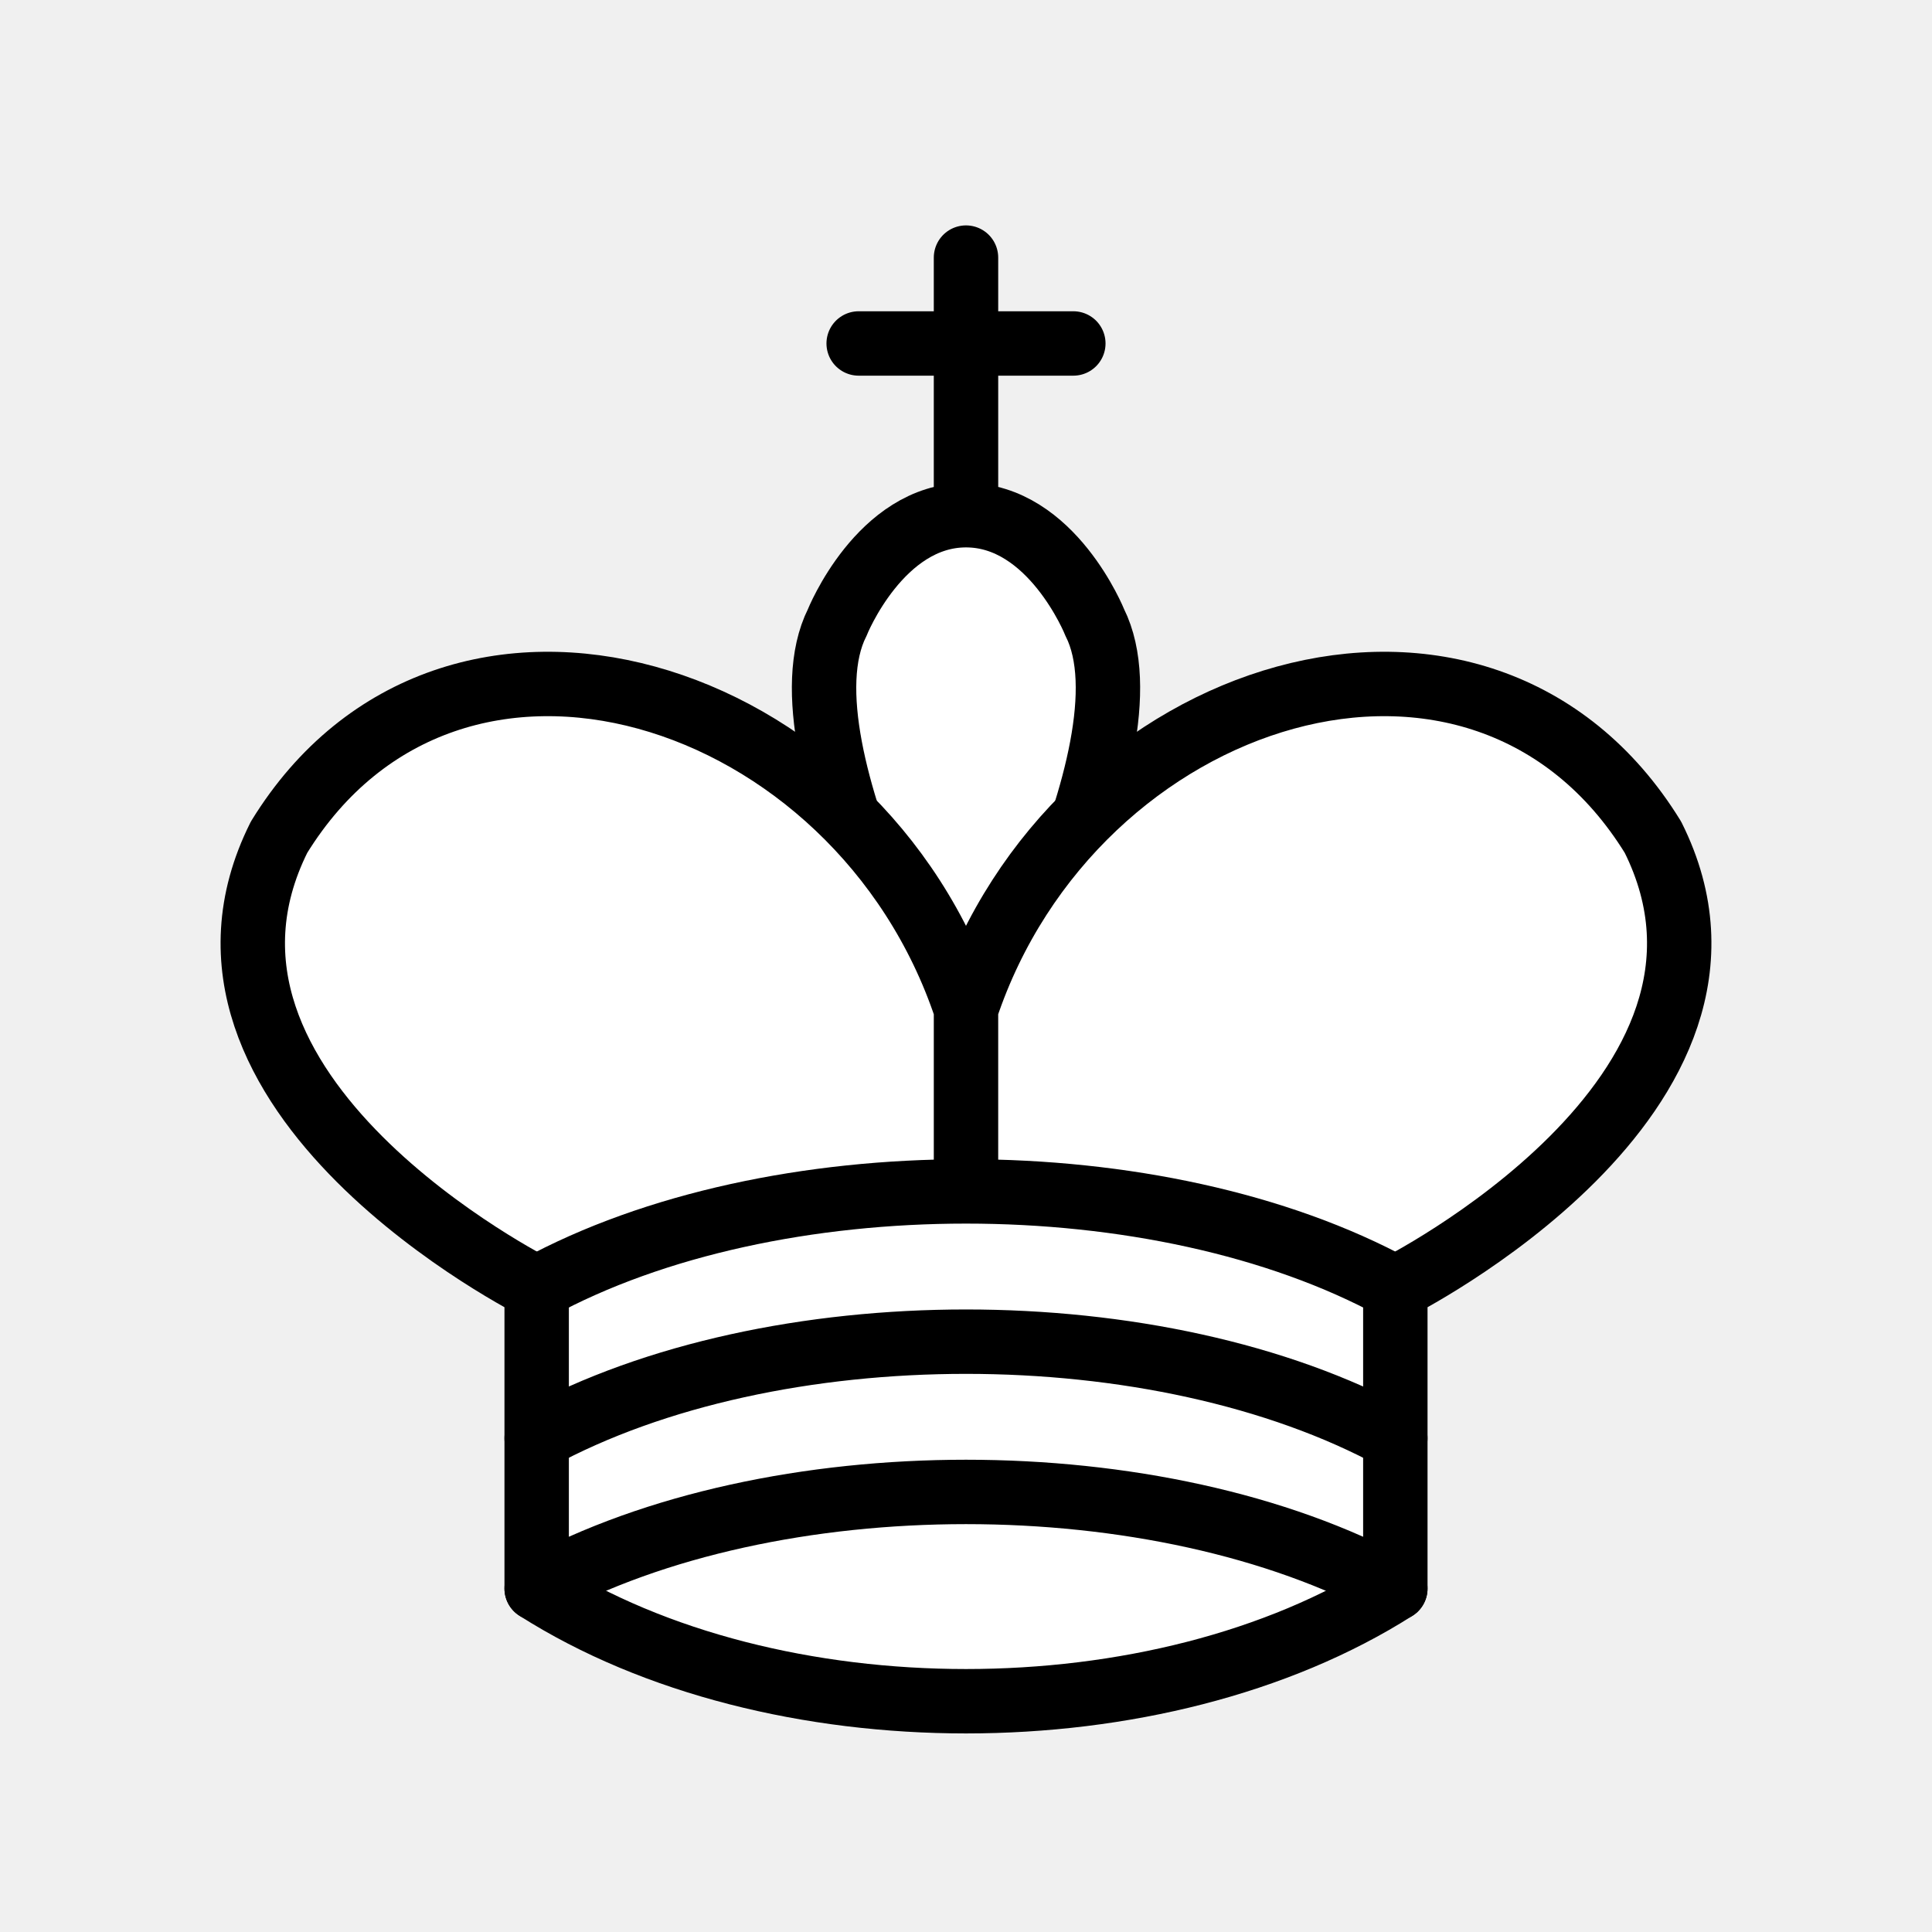
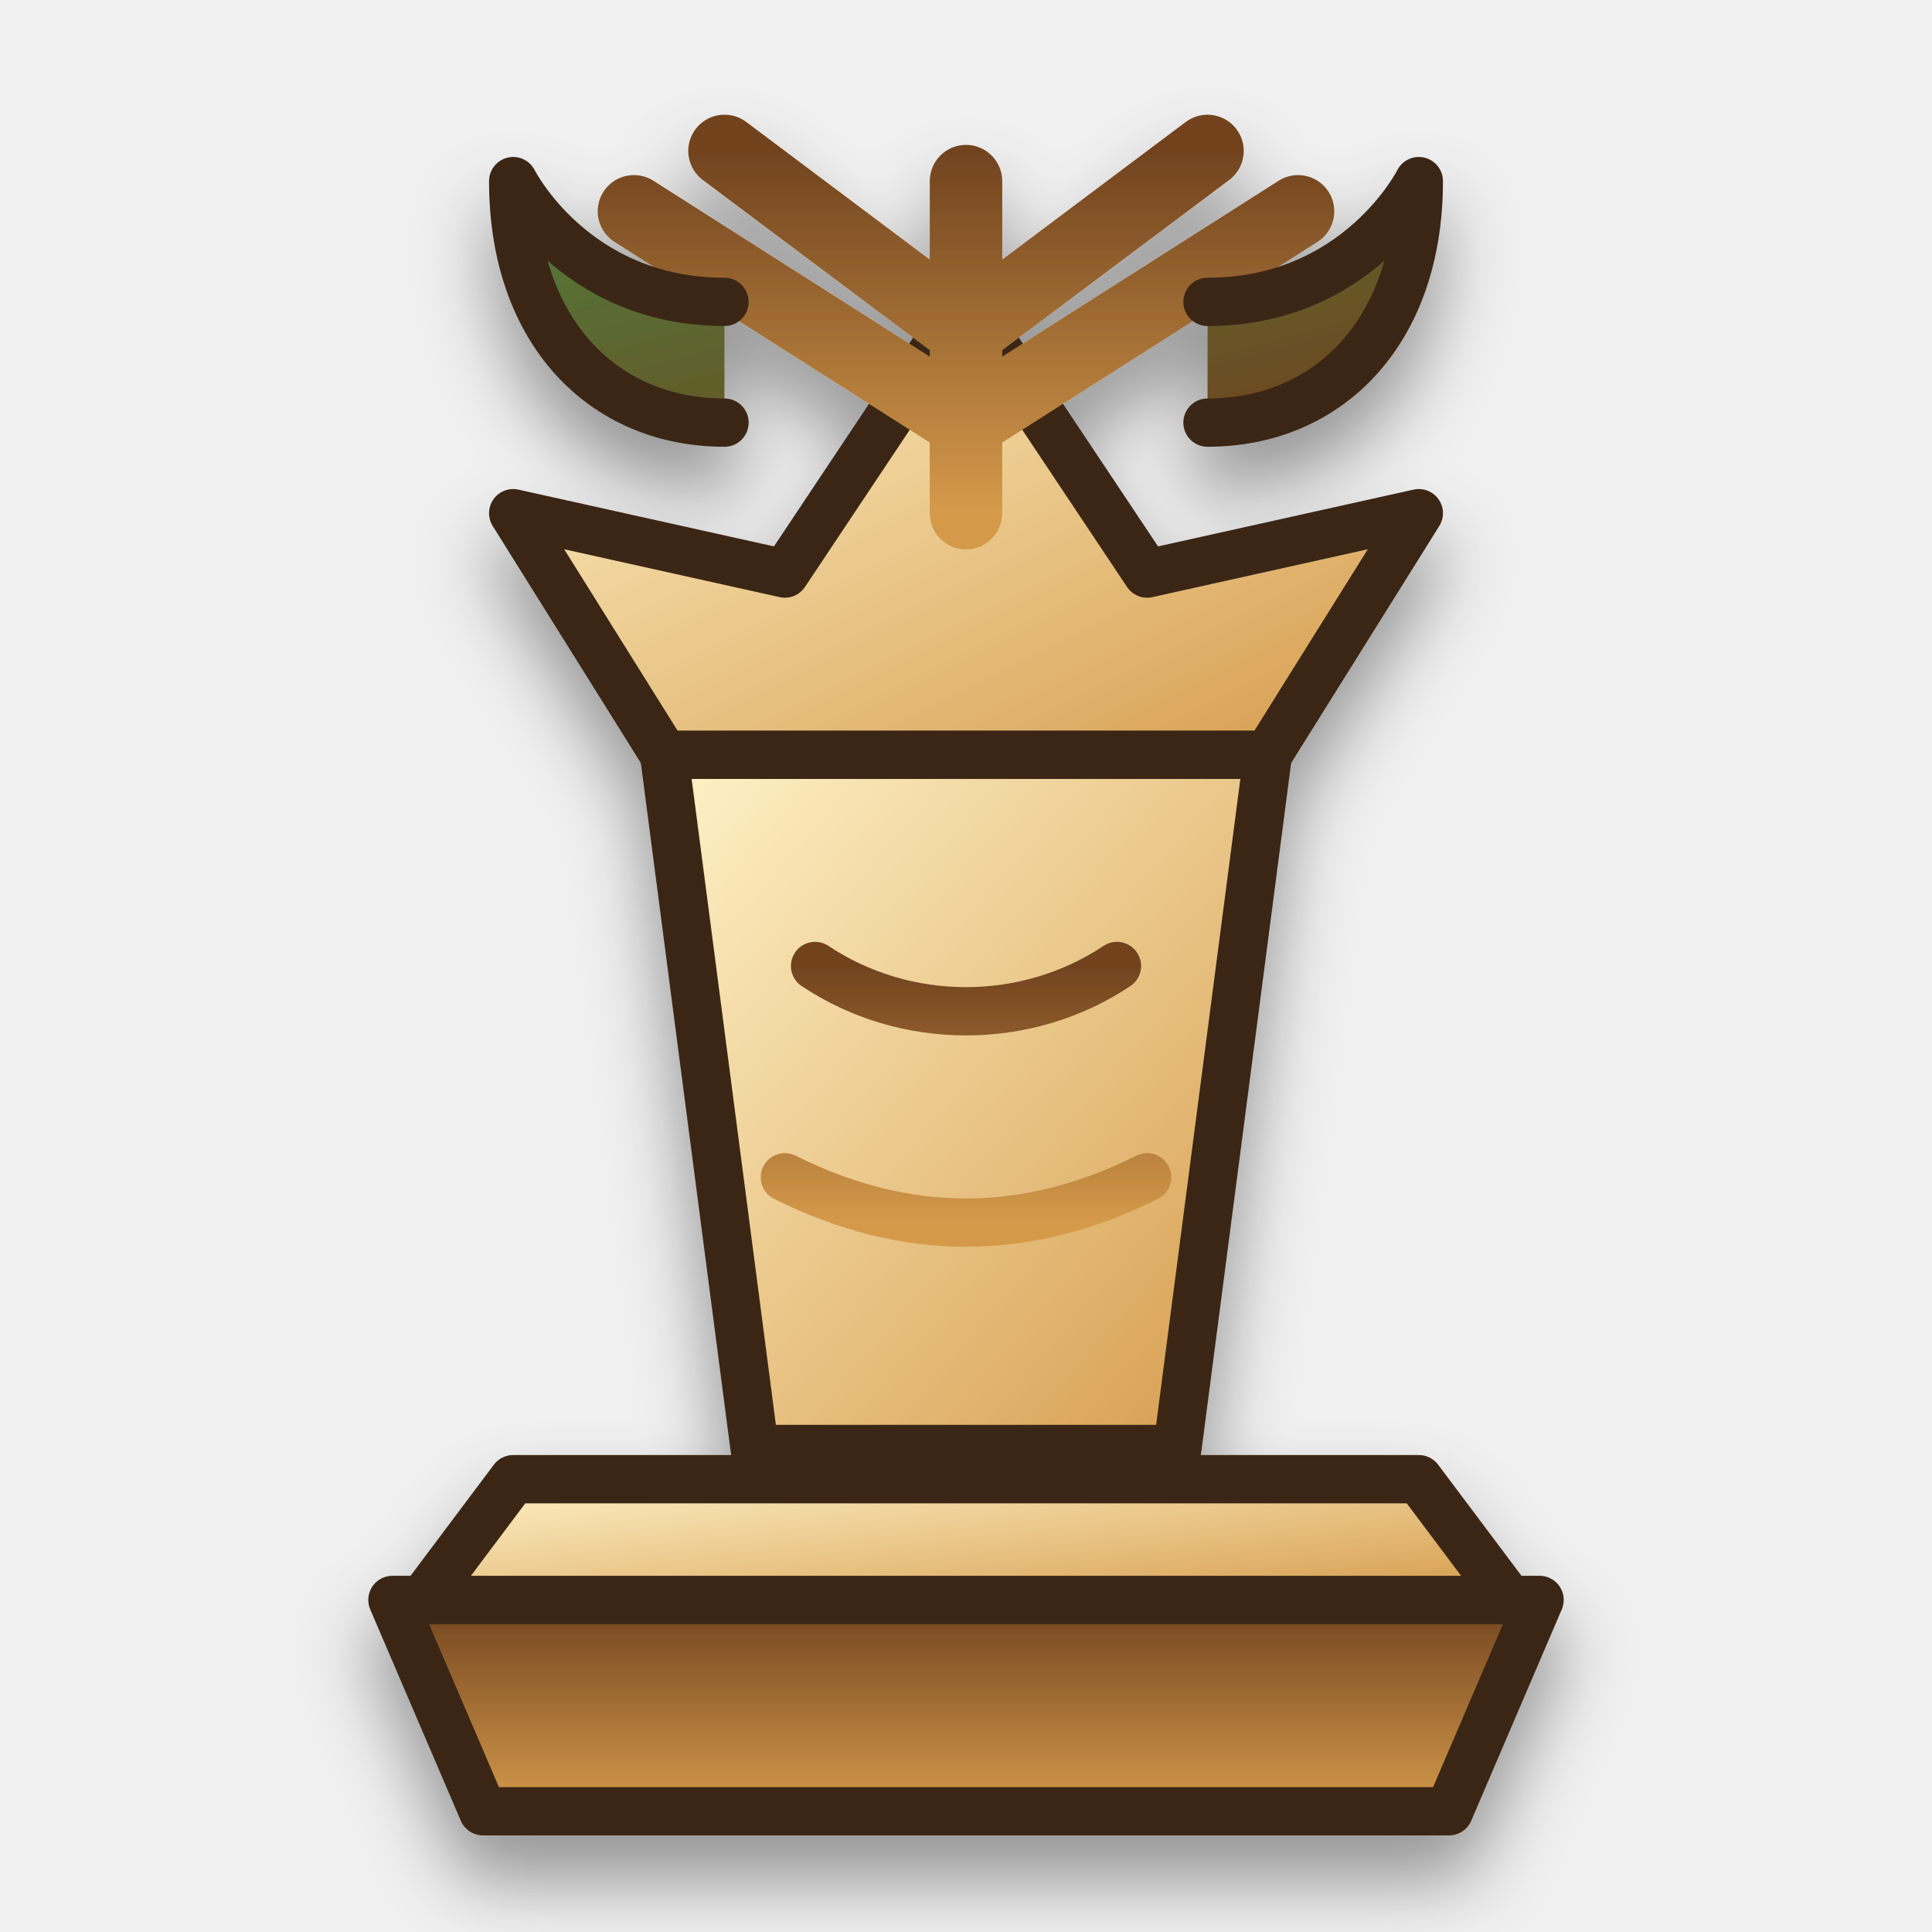
- <svg xmlns="http://www.w3.org/2000/svg" width="45" height="45">
-   <g fill="none" fill-rule="evenodd" stroke="#000" stroke-linecap="round" stroke-linejoin="round" stroke-width="1.5">
-     <path stroke-linejoin="miter" d="M22.5 11.63V6M20 8h5" />
-     <path fill="#fff" stroke-linecap="butt" stroke-linejoin="miter" d="M22.5 25s4.5-7.5 3-10.5c0 0-1-2.5-3-2.5s-3 2.5-3 2.5c-1.5 3 3 10.5 3 10.5" />
-     <path fill="#fff" d="M12.5 37c5.5 3.5 14.5 3.5 20 0v-7s9-4.5 6-10.5c-4-6.5-13.5-3.5-16 4V27v-3.5c-2.5-7.5-12-10.5-16-4-3 6 6 10.5 6 10.5v7" />
-     <path d="M12.5 30c5.5-3 14.5-3 20 0m-20 3.5c5.5-3 14.5-3 20 0m-20 3.5c5.5-3 14.5-3 20 0" />
+ <svg xmlns="http://www.w3.org/2000/svg" width="45" height="45" viewBox="0 0 64 64">
+   <defs>
+     <linearGradient id="body" x1="0" y1="0" x2="1" y2="1">
+       <stop offset="0" stop-color="#fff3c9" />
+       <stop offset="1" stop-color="#d59a4a" />
+     </linearGradient>
+     <linearGradient id="edge" x1="0" y1="0" x2="0" y2="1">
+       <stop offset="0" stop-color="#71431f" />
+       <stop offset="1" stop-color="#d59a4a" />
+     </linearGradient>
+     <linearGradient id="accent" x1="0" y1="0" x2="1" y2="1">
+       <stop offset="0" stop-color="#4f7d3a" />
+       <stop offset="1" stop-color="#71431f" />
+     </linearGradient>
+     <filter id="shadow" x="-30%" y="-20%" width="160%" height="160%">
+       <feDropShadow dx="0" dy="1.5" stdDeviation="1.2" flood-color="#000" flood-opacity=".38" />
+     </filter>
+   </defs>
+   <g filter="url(#shadow)" stroke="#3a2817" stroke-width="1.6" stroke-linecap="round" stroke-linejoin="round">
+     <path d="M13 53h38l-3 7H16z" fill="url(#edge)" />
+     <path d="M17 49h30l3 4H14z" fill="url(#body)" />
+     <path d="M22 25h20l-3 23H25z" fill="url(#body)" />
+     <path d="M22 25l-5-8 9 2 6-9 6 9 9-2-5 8z" fill="url(#body)" />
+     <path d="M32 17V6m0 5-8-6m8 6 8-6m-8 9-11-7m11 7 11-7" fill="none" stroke="url(#edge)" stroke-width="2.4" />
+     <path d="M24 10c-5 0-7-4-7-4 0 5 3 8 7 8m16-4c5 0 7-4 7-4 0 5-3 8-7 8" fill="url(#accent)" />
+     <path d="M27 32c3 2 7 2 10 0M26 39c4 2 8 2 12 0" fill="none" stroke="url(#edge)" />
  </g>
</svg>
